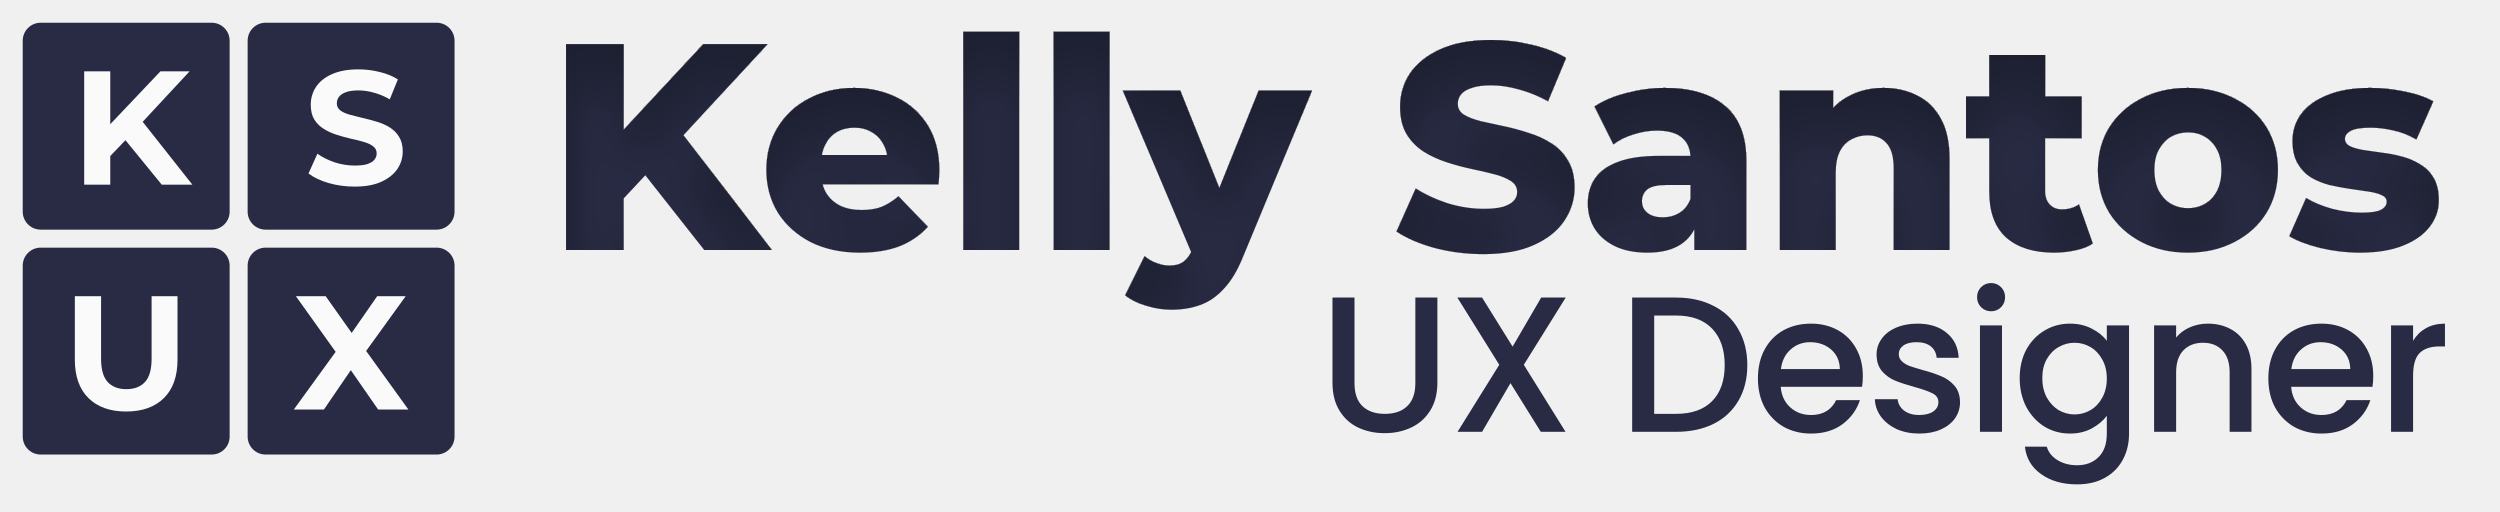
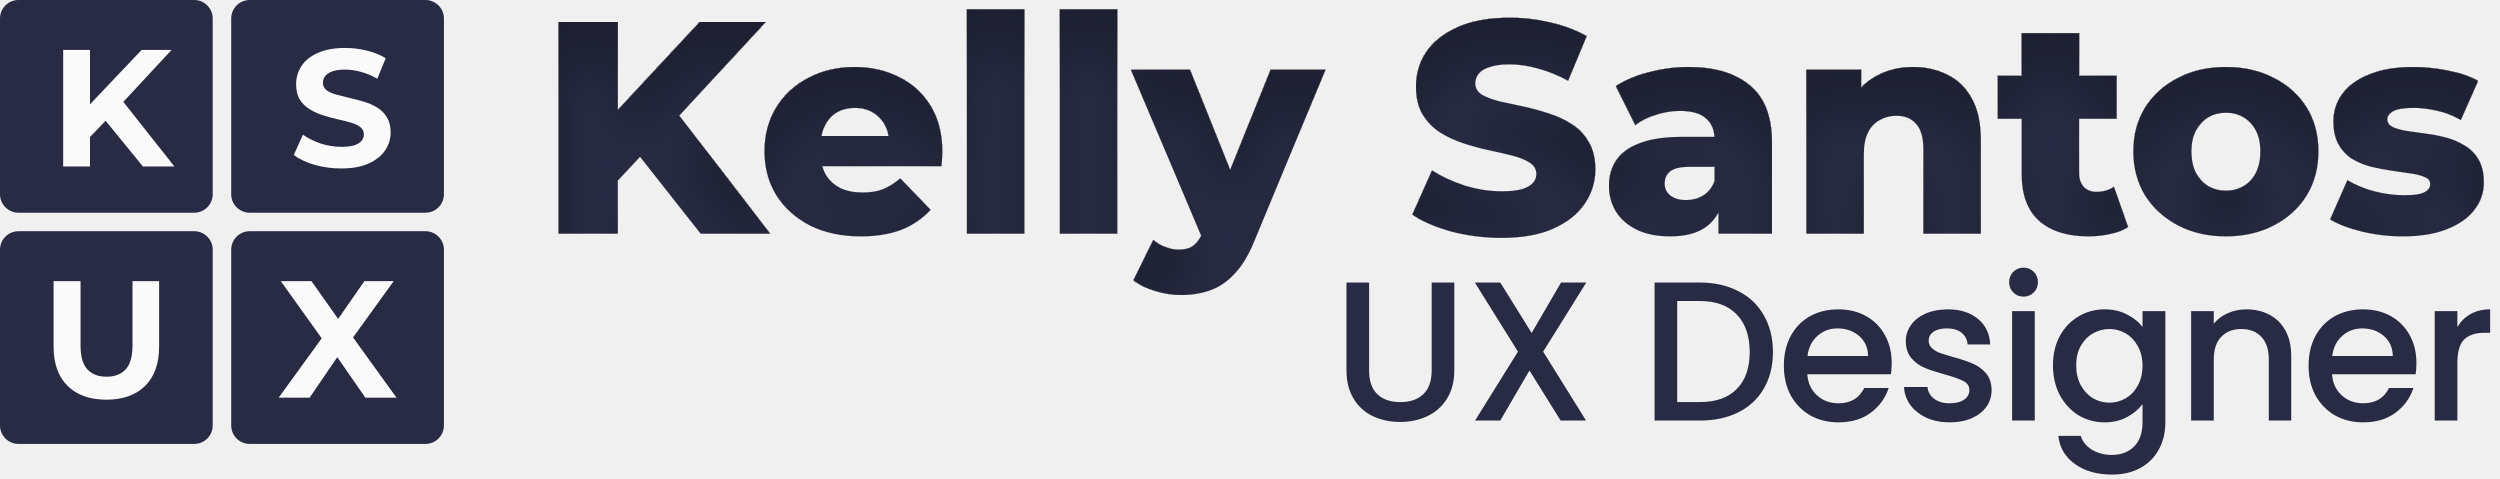
- <svg xmlns="http://www.w3.org/2000/svg" width="220" height="45" viewBox="0 0 220 45" fill="none">
+ <svg xmlns="http://www.w3.org/2000/svg" width="214" height="41" viewBox="0 0 214 41" fill="none">
  <g clip-path="url(#clip0_3644_10)">
-     <path d="M18.625 2C19.499 2 20.208 2.709 20.208 3.583V18.625C20.208 19.499 19.499 20.208 18.625 20.208H3.583C2.709 20.208 2 19.499 2 18.625V3.583C2 2.709 2.709 2 3.583 2H18.625Z" fill="#282B43" />
-     <path d="M9.475 13.97L9.347 11.305L14.12 6.275H16.685L12.382 10.906L11.099 12.274L9.475 13.97ZM7.409 16.25V6.275H9.703V16.25H7.409ZM14.234 16.25L10.686 11.904L12.197 10.265L16.928 16.25H14.234Z" fill="#FAFAFA" />
-     <path d="M38.417 2H23.375C22.5 2 21.792 2.709 21.792 3.583V18.625C21.792 19.499 22.5 20.208 23.375 20.208H38.417C39.291 20.208 40 19.499 40 18.625V3.583C40 2.709 39.291 2 38.417 2Z" fill="#282B43" />
-     <path d="M31.208 16.421C30.41 16.421 29.646 16.317 28.914 16.108C28.183 15.889 27.594 15.609 27.147 15.267L27.931 13.528C28.358 13.832 28.862 14.084 29.441 14.284C30.03 14.473 30.624 14.569 31.223 14.569C31.679 14.569 32.044 14.526 32.32 14.44C32.605 14.345 32.814 14.217 32.947 14.056C33.08 13.894 33.146 13.709 33.146 13.5C33.146 13.234 33.042 13.025 32.833 12.873C32.624 12.711 32.348 12.583 32.006 12.488C31.664 12.383 31.284 12.289 30.866 12.203C30.458 12.108 30.045 11.994 29.627 11.861C29.218 11.728 28.843 11.557 28.501 11.348C28.159 11.139 27.879 10.864 27.66 10.521C27.451 10.18 27.347 9.742 27.347 9.21C27.347 8.64 27.499 8.123 27.803 7.657C28.116 7.182 28.582 6.807 29.199 6.532C29.826 6.247 30.61 6.104 31.55 6.104C32.177 6.104 32.795 6.18 33.403 6.332C34.011 6.474 34.548 6.693 35.013 6.987L34.301 8.74C33.835 8.474 33.37 8.28 32.904 8.156C32.439 8.023 31.983 7.957 31.536 7.957C31.09 7.957 30.724 8.009 30.439 8.113C30.154 8.218 29.95 8.355 29.826 8.527C29.703 8.688 29.641 8.878 29.641 9.097C29.641 9.353 29.745 9.562 29.954 9.723C30.163 9.876 30.439 9.999 30.781 10.094C31.123 10.189 31.498 10.284 31.907 10.379C32.325 10.474 32.738 10.583 33.146 10.707C33.564 10.83 33.944 10.996 34.286 11.206C34.628 11.415 34.904 11.69 35.113 12.032C35.331 12.374 35.441 12.806 35.441 13.329C35.441 13.889 35.284 14.402 34.97 14.868C34.657 15.333 34.187 15.709 33.56 15.993C32.942 16.279 32.158 16.421 31.208 16.421Z" fill="#FAFAFA" />
-     <path d="M18.625 21.792H3.583C2.709 21.792 2 22.5 2 23.375V38.417C2 39.291 2.709 40 3.583 40H18.625C19.499 40 20.208 39.291 20.208 38.417V23.375C20.208 22.5 19.499 21.792 18.625 21.792Z" fill="#282B43" />
-     <path d="M11.104 36.213C9.688 36.213 8.581 35.818 7.783 35.03C6.985 34.241 6.586 33.116 6.586 31.653V26.067H8.895V31.567C8.895 32.517 9.09 33.201 9.479 33.619C9.869 34.037 10.415 34.246 11.118 34.246C11.821 34.246 12.367 34.037 12.757 33.619C13.146 33.201 13.341 32.517 13.341 31.567V26.067H15.621V31.653C15.621 33.116 15.222 34.241 14.424 35.03C13.626 35.818 12.519 36.213 11.104 36.213Z" fill="#FAFAFA" />
-     <path d="M38.417 21.792H23.375C22.5 21.792 21.792 22.5 21.792 23.375V38.417C21.792 39.291 22.5 40 23.375 40H38.417C39.291 40 40 39.291 40 38.417V23.375C40 22.5 39.291 21.792 38.417 21.792Z" fill="#282B43" />
-     <path d="M25.852 36.042L30.142 30.128V31.809L26.038 26.067H28.66L31.495 30.071L30.398 30.085L33.191 26.067H35.699L31.623 31.71V30.057L35.941 36.042H33.276L30.341 31.809H31.395L28.503 36.042H25.852Z" fill="#FAFAFA" />
+     <path d="M16.625 0C17.499 2.06136e-06 18.208 0.709 18.208 1.583V16.625C18.208 17.499 17.499 18.208 16.625 18.208H1.583C0.709 18.208 2.06137e-06 17.499 0 16.625V1.583C0 0.709 0.709 0 1.583 0H16.625Z" fill="#282B43" />
+     <path d="M7.475 11.97L7.347 9.305L12.12 4.275H14.685L10.382 8.906L9.099 10.274L7.475 11.97ZM5.409 14.25V4.275H7.703V14.25H5.409ZM12.234 14.25L8.686 9.904L10.197 8.265L14.928 14.25H12.234Z" fill="#FAFAFA" />
+     <path d="M36.417 0H21.375C20.5 0 19.792 0.709 19.792 1.583V16.625C19.792 17.499 20.5 18.208 21.375 18.208H36.417C37.291 18.208 38 17.499 38 16.625V1.583C38 0.709 37.291 0 36.417 0Z" fill="#282B43" />
+     <path d="M29.208 14.421C28.41 14.421 27.646 14.316 26.914 14.107C26.183 13.889 25.594 13.609 25.147 13.267L25.931 11.528C26.358 11.832 26.862 12.084 27.441 12.284C28.03 12.473 28.624 12.569 29.223 12.569C29.679 12.569 30.044 12.526 30.32 12.44C30.605 12.345 30.814 12.217 30.947 12.056C31.08 11.894 31.146 11.709 31.146 11.5C31.146 11.234 31.042 11.025 30.833 10.873C30.624 10.711 30.348 10.583 30.006 10.488C29.664 10.383 29.284 10.289 28.866 10.203C28.458 10.108 28.045 9.994 27.627 9.861C27.218 9.728 26.843 9.557 26.501 9.348C26.159 9.139 25.879 8.864 25.66 8.521C25.451 8.18 25.347 7.742 25.347 7.21C25.347 6.641 25.499 6.123 25.803 5.657C26.116 5.182 26.582 4.807 27.199 4.532C27.826 4.247 28.61 4.104 29.55 4.104C30.177 4.104 30.795 4.18 31.403 4.332C32.011 4.474 32.548 4.693 33.013 4.987L32.301 6.74C31.835 6.474 31.37 6.279 30.904 6.156C30.439 6.023 29.983 5.957 29.536 5.957C29.09 5.957 28.724 6.009 28.439 6.113C28.154 6.218 27.95 6.356 27.826 6.527C27.703 6.688 27.641 6.878 27.641 7.096C27.641 7.353 27.745 7.562 27.954 7.723C28.163 7.875 28.439 7.999 28.781 8.094C29.123 8.189 29.498 8.284 29.907 8.379C30.325 8.474 30.738 8.583 31.146 8.707C31.564 8.83 31.944 8.996 32.286 9.206C32.628 9.415 32.904 9.69 33.113 10.032C33.331 10.374 33.441 10.806 33.441 11.329C33.441 11.889 33.284 12.402 32.97 12.868C32.657 13.333 32.187 13.709 31.56 13.993C30.942 14.278 30.158 14.421 29.208 14.421Z" fill="#FAFAFA" />
+     <path d="M16.625 19.792H1.583C0.709 19.792 0 20.5 0 21.375V36.417C0 37.291 0.709 38 1.583 38H16.625C17.499 38 18.208 37.291 18.208 36.417V21.375C18.208 20.5 17.499 19.792 16.625 19.792Z" fill="#282B43" />
+     <path d="M9.104 34.213C7.688 34.213 6.581 33.818 5.783 33.03C4.985 32.241 4.586 31.116 4.586 29.653V24.067H6.895V29.567C6.895 30.517 7.09 31.201 7.479 31.619C7.869 32.037 8.415 32.246 9.118 32.246C9.821 32.246 10.367 32.037 10.757 31.619C11.146 31.201 11.341 30.517 11.341 29.567V24.067H13.621V29.653C13.621 31.116 13.222 32.241 12.424 33.03C11.626 33.818 10.519 34.213 9.104 34.213Z" fill="#FAFAFA" />
+     <path d="M36.417 19.792H21.375C20.5 19.792 19.792 20.5 19.792 21.375V36.417C19.792 37.291 20.5 38 21.375 38H36.417C37.291 38 38 37.291 38 36.417V21.375C38 20.5 37.291 19.792 36.417 19.792Z" fill="#282B43" />
+     <path d="M23.852 34.042L28.142 28.128V29.809L24.038 24.067H26.66L29.495 28.071L28.398 28.085L31.191 24.067H33.699L29.623 29.71V28.057L33.941 34.042H31.276L28.341 29.809H29.395L26.503 34.042H23.852Z" fill="#FAFAFA" />
  </g>
  <g filter="url(#filter0_i_3644_10)">
-     <path d="M54.393 17.988L54.108 12.243L61.898 3.883H67.541L59.776 12.294L56.929 15.271L54.393 17.988ZM49.812 22V3.883H54.885V22H49.812ZM61.976 22L56.075 14.52L59.414 10.948L67.929 22H61.976ZM75.675 22.233C74.018 22.233 72.569 21.922 71.326 21.301C70.101 20.663 69.144 19.8 68.454 18.713C67.781 17.609 67.444 16.358 67.444 14.96C67.444 13.562 67.772 12.32 68.428 11.233C69.101 10.129 70.024 9.275 71.197 8.671C72.37 8.05 73.69 7.739 75.157 7.739C76.537 7.739 77.797 8.024 78.936 8.593C80.075 9.145 80.98 9.965 81.653 11.052C82.326 12.139 82.663 13.459 82.663 15.012C82.663 15.184 82.654 15.383 82.637 15.607C82.62 15.832 82.602 16.039 82.585 16.228H71.482V13.64H79.971L78.108 14.365C78.125 13.726 78.004 13.174 77.745 12.708C77.504 12.243 77.159 11.88 76.71 11.621C76.278 11.363 75.769 11.233 75.183 11.233C74.596 11.233 74.079 11.363 73.63 11.621C73.199 11.88 72.862 12.251 72.621 12.734C72.379 13.2 72.258 13.752 72.258 14.391V15.141C72.258 15.832 72.396 16.427 72.672 16.927C72.966 17.427 73.38 17.816 73.915 18.092C74.45 18.351 75.088 18.48 75.83 18.48C76.52 18.48 77.107 18.385 77.59 18.195C78.09 17.988 78.582 17.678 79.065 17.264L81.653 19.955C80.98 20.697 80.152 21.267 79.169 21.663C78.185 22.043 77.02 22.233 75.675 22.233ZM84.769 22V2.796H89.687V22H84.769ZM92.722 22V2.796H97.64V22H92.722ZM103.082 27.254C102.34 27.254 101.59 27.133 100.831 26.892C100.089 26.667 99.485 26.365 99.019 25.986L100.727 22.544C101.02 22.802 101.357 23.001 101.736 23.139C102.133 23.294 102.521 23.372 102.901 23.372C103.436 23.372 103.859 23.251 104.169 23.009C104.48 22.768 104.747 22.388 104.972 21.871L105.619 20.24L106.007 19.748L110.769 7.972H115.454L109.397 22.569C108.914 23.777 108.354 24.718 107.715 25.39C107.094 26.081 106.395 26.564 105.619 26.84C104.859 27.116 104.014 27.254 103.082 27.254ZM104.998 22.595L98.812 7.972H103.859L108.414 19.308L104.998 22.595ZM130.536 22.362C129.052 22.362 127.62 22.181 126.24 21.819C124.876 21.439 123.764 20.956 122.901 20.369L124.583 16.591C125.394 17.108 126.326 17.54 127.378 17.885C128.448 18.213 129.509 18.377 130.562 18.377C131.269 18.377 131.839 18.316 132.27 18.195C132.701 18.057 133.012 17.885 133.202 17.678C133.409 17.453 133.512 17.195 133.512 16.901C133.512 16.487 133.323 16.159 132.943 15.918C132.563 15.676 132.072 15.478 131.468 15.322C130.864 15.167 130.191 15.012 129.449 14.857C128.724 14.701 127.991 14.503 127.249 14.261C126.524 14.02 125.86 13.709 125.256 13.33C124.652 12.933 124.16 12.424 123.781 11.803C123.401 11.164 123.211 10.362 123.211 9.396C123.211 8.309 123.505 7.325 124.091 6.445C124.695 5.565 125.593 4.858 126.783 4.323C127.974 3.788 129.458 3.52 131.235 3.52C132.425 3.52 133.59 3.658 134.729 3.934C135.885 4.193 136.911 4.582 137.809 5.099L136.23 8.904C135.367 8.438 134.513 8.093 133.668 7.869C132.822 7.627 132.003 7.506 131.209 7.506C130.501 7.506 129.932 7.584 129.501 7.739C129.069 7.877 128.759 8.067 128.569 8.309C128.379 8.55 128.284 8.826 128.284 9.137C128.284 9.534 128.465 9.853 128.828 10.094C129.207 10.319 129.699 10.508 130.303 10.664C130.924 10.802 131.597 10.948 132.322 11.104C133.064 11.259 133.797 11.457 134.522 11.699C135.264 11.923 135.937 12.234 136.541 12.631C137.144 13.01 137.628 13.519 137.99 14.158C138.369 14.779 138.559 15.564 138.559 16.513C138.559 17.566 138.257 18.541 137.653 19.438C137.067 20.318 136.178 21.025 134.988 21.56C133.814 22.095 132.33 22.362 130.536 22.362ZM149.1 22V19.386L148.763 18.739V13.925C148.763 13.148 148.522 12.553 148.039 12.139C147.573 11.708 146.822 11.492 145.787 11.492C145.114 11.492 144.433 11.604 143.742 11.829C143.052 12.036 142.466 12.329 141.982 12.708L140.326 9.37C141.12 8.852 142.069 8.455 143.173 8.179C144.295 7.886 145.407 7.739 146.512 7.739C148.789 7.739 150.549 8.265 151.792 9.318C153.051 10.353 153.681 11.984 153.681 14.21V22H149.1ZM144.959 22.233C143.837 22.233 142.888 22.043 142.112 21.663C141.335 21.284 140.74 20.766 140.326 20.111C139.929 19.455 139.731 18.722 139.731 17.911C139.731 17.048 139.946 16.306 140.378 15.685C140.826 15.046 141.508 14.563 142.422 14.236C143.337 13.89 144.519 13.718 145.968 13.718H149.281V16.28H146.641C145.847 16.28 145.287 16.41 144.959 16.668C144.648 16.927 144.493 17.272 144.493 17.704C144.493 18.135 144.657 18.48 144.985 18.739C145.313 18.998 145.761 19.127 146.331 19.127C146.865 19.127 147.349 18.998 147.78 18.739C148.229 18.463 148.556 18.049 148.763 17.497L149.436 19.308C149.178 20.274 148.669 21.008 147.909 21.508C147.167 21.991 146.184 22.233 144.959 22.233ZM165.761 7.739C166.848 7.739 167.831 7.963 168.711 8.412C169.591 8.843 170.281 9.516 170.782 10.431C171.3 11.345 171.558 12.527 171.558 13.977V22H166.641V14.779C166.641 13.778 166.434 13.053 166.02 12.605C165.623 12.139 165.062 11.906 164.337 11.906C163.82 11.906 163.345 12.027 162.914 12.268C162.482 12.493 162.146 12.847 161.904 13.33C161.663 13.813 161.542 14.443 161.542 15.219V22H156.625V7.972H161.309V11.958L160.403 10.793C160.938 9.775 161.671 9.016 162.603 8.516C163.535 7.998 164.588 7.739 165.761 7.739ZM180.749 22.233C178.954 22.233 177.557 21.793 176.556 20.913C175.555 20.016 175.055 18.67 175.055 16.875V4.84H179.972V16.824C179.972 17.324 180.11 17.721 180.386 18.014C180.662 18.29 181.016 18.428 181.447 18.428C182.034 18.428 182.535 18.282 182.949 17.988L184.165 21.431C183.751 21.707 183.242 21.905 182.638 22.026C182.034 22.164 181.404 22.233 180.749 22.233ZM173.01 12.165V8.49H183.182V12.165H173.01ZM192.536 22.233C191.001 22.233 189.638 21.922 188.447 21.301C187.256 20.68 186.316 19.826 185.626 18.739C184.953 17.635 184.616 16.375 184.616 14.96C184.616 13.545 184.953 12.294 185.626 11.207C186.316 10.12 187.256 9.275 188.447 8.671C189.638 8.05 191.001 7.739 192.536 7.739C194.072 7.739 195.435 8.05 196.626 8.671C197.833 9.275 198.774 10.12 199.447 11.207C200.12 12.294 200.456 13.545 200.456 14.96C200.456 16.375 200.12 17.635 199.447 18.739C198.774 19.826 197.833 20.68 196.626 21.301C195.435 21.922 194.072 22.233 192.536 22.233ZM192.536 18.325C193.106 18.325 193.606 18.195 194.037 17.937C194.486 17.678 194.84 17.298 195.099 16.798C195.357 16.28 195.487 15.668 195.487 14.96C195.487 14.253 195.357 13.657 195.099 13.174C194.84 12.674 194.486 12.294 194.037 12.036C193.606 11.777 193.106 11.647 192.536 11.647C191.984 11.647 191.484 11.777 191.035 12.036C190.604 12.294 190.25 12.674 189.974 13.174C189.715 13.657 189.586 14.253 189.586 14.96C189.586 15.668 189.715 16.28 189.974 16.798C190.25 17.298 190.604 17.678 191.035 17.937C191.484 18.195 191.984 18.325 192.536 18.325ZM207.672 22.233C206.482 22.233 205.317 22.095 204.178 21.819C203.057 21.543 202.151 21.198 201.461 20.784L202.936 17.419C203.592 17.816 204.36 18.135 205.239 18.377C206.119 18.601 206.982 18.713 207.828 18.713C208.656 18.713 209.225 18.627 209.536 18.454C209.864 18.282 210.028 18.049 210.028 17.755C210.028 17.479 209.872 17.281 209.562 17.16C209.268 17.022 208.872 16.919 208.371 16.849C207.888 16.78 207.353 16.703 206.767 16.617C206.18 16.53 205.585 16.418 204.981 16.28C204.394 16.125 203.85 15.9 203.35 15.607C202.867 15.297 202.479 14.883 202.185 14.365C201.892 13.847 201.745 13.192 201.745 12.398C201.745 11.501 202.004 10.707 202.522 10.017C203.057 9.309 203.833 8.757 204.851 8.36C205.869 7.946 207.112 7.739 208.578 7.739C209.562 7.739 210.554 7.843 211.555 8.05C212.573 8.24 213.427 8.533 214.117 8.93L212.642 12.268C211.952 11.872 211.261 11.604 210.571 11.466C209.881 11.311 209.225 11.233 208.604 11.233C207.776 11.233 207.189 11.328 206.844 11.518C206.516 11.708 206.352 11.941 206.352 12.217C206.352 12.493 206.499 12.708 206.792 12.864C207.086 13.002 207.474 13.114 207.957 13.2C208.457 13.269 209.001 13.347 209.588 13.433C210.174 13.502 210.761 13.614 211.348 13.77C211.952 13.925 212.495 14.158 212.978 14.468C213.479 14.762 213.875 15.167 214.169 15.685C214.462 16.185 214.609 16.832 214.609 17.626C214.609 18.489 214.341 19.265 213.806 19.955C213.289 20.645 212.512 21.198 211.477 21.612C210.459 22.026 209.191 22.233 207.672 22.233Z" fill="#282B43" />
+     <path d="M52.393 15.988L52.108 10.243L59.898 1.883H65.541L57.776 10.294L54.929 13.271L52.393 15.988ZM47.812 20V1.883H52.885V20H47.812ZM59.976 20L54.075 12.52L57.414 8.948L65.929 20H59.976ZM73.675 20.233C72.018 20.233 70.569 19.922 69.326 19.301C68.101 18.663 67.144 17.8 66.454 16.713C65.781 15.609 65.444 14.358 65.444 12.96C65.444 11.562 65.772 10.32 66.428 9.233C67.101 8.129 68.024 7.275 69.197 6.671C70.37 6.05 71.69 5.739 73.157 5.739C74.537 5.739 75.797 6.024 76.936 6.593C78.075 7.145 78.98 7.965 79.653 9.052C80.326 10.139 80.663 11.459 80.663 13.012C80.663 13.184 80.654 13.383 80.637 13.607C80.62 13.832 80.602 14.039 80.585 14.228H69.482V11.64H77.971L76.108 12.365C76.125 11.726 76.004 11.174 75.745 10.708C75.504 10.243 75.159 9.88 74.71 9.621C74.278 9.363 73.769 9.233 73.183 9.233C72.596 9.233 72.079 9.363 71.63 9.621C71.199 9.88 70.862 10.251 70.621 10.734C70.379 11.2 70.258 11.752 70.258 12.391V13.141C70.258 13.832 70.396 14.427 70.672 14.927C70.966 15.428 71.38 15.816 71.915 16.092C72.45 16.351 73.088 16.48 73.83 16.48C74.52 16.48 75.107 16.385 75.59 16.195C76.09 15.988 76.582 15.678 77.065 15.264L79.653 17.955C78.98 18.697 78.152 19.267 77.169 19.663C76.185 20.043 75.02 20.233 73.675 20.233ZM82.769 20V0.796H87.687V20H82.769ZM90.722 20V0.796H95.64V20H90.722ZM101.082 25.254C100.34 25.254 99.59 25.133 98.831 24.892C98.089 24.667 97.485 24.365 97.019 23.986L98.727 20.544C99.02 20.802 99.357 21.001 99.736 21.139C100.133 21.294 100.521 21.372 100.901 21.372C101.436 21.372 101.859 21.251 102.169 21.009C102.48 20.768 102.747 20.388 102.972 19.871L103.619 18.24L104.007 17.748L108.769 5.972H113.454L107.397 20.569C106.914 21.777 106.354 22.718 105.715 23.39C105.094 24.081 104.395 24.564 103.619 24.84C102.859 25.116 102.014 25.254 101.082 25.254ZM102.998 20.595L96.812 5.972H101.859L106.414 17.308L102.998 20.595ZM128.536 20.362C127.052 20.362 125.62 20.181 124.24 19.819C122.876 19.439 121.764 18.956 120.901 18.369L122.583 14.591C123.394 15.108 124.326 15.54 125.378 15.885C126.448 16.213 127.509 16.377 128.562 16.377C129.269 16.377 129.839 16.316 130.27 16.195C130.701 16.057 131.012 15.885 131.202 15.678C131.409 15.453 131.512 15.195 131.512 14.901C131.512 14.487 131.323 14.159 130.943 13.918C130.563 13.676 130.072 13.478 129.468 13.322C128.864 13.167 128.191 13.012 127.449 12.857C126.724 12.701 125.991 12.503 125.249 12.261C124.524 12.02 123.86 11.709 123.256 11.33C122.652 10.933 122.16 10.424 121.781 9.803C121.401 9.164 121.211 8.362 121.211 7.396C121.211 6.309 121.505 5.325 122.091 4.445C122.695 3.565 123.593 2.858 124.783 2.323C125.974 1.788 127.458 1.52 129.235 1.52C130.425 1.52 131.59 1.658 132.729 1.935C133.885 2.193 134.911 2.582 135.809 3.099L134.23 6.904C133.367 6.438 132.513 6.093 131.668 5.869C130.822 5.627 130.003 5.506 129.209 5.506C128.501 5.506 127.932 5.584 127.501 5.739C127.069 5.877 126.759 6.067 126.569 6.309C126.379 6.55 126.284 6.826 126.284 7.137C126.284 7.534 126.465 7.853 126.828 8.094C127.207 8.319 127.699 8.508 128.303 8.664C128.924 8.802 129.597 8.948 130.322 9.104C131.064 9.259 131.797 9.457 132.522 9.699C133.264 9.923 133.937 10.234 134.541 10.631C135.144 11.01 135.628 11.519 135.99 12.158C136.369 12.779 136.559 13.564 136.559 14.513C136.559 15.566 136.257 16.541 135.653 17.438C135.067 18.318 134.178 19.025 132.988 19.56C131.814 20.095 130.33 20.362 128.536 20.362ZM147.1 20V17.386L146.763 16.739V11.925C146.763 11.148 146.522 10.553 146.039 10.139C145.573 9.708 144.822 9.492 143.787 9.492C143.114 9.492 142.433 9.604 141.742 9.828C141.052 10.036 140.466 10.329 139.982 10.708L138.326 7.37C139.12 6.852 140.069 6.455 141.173 6.179C142.295 5.886 143.407 5.739 144.512 5.739C146.789 5.739 148.549 6.265 149.792 7.318C151.051 8.353 151.681 9.984 151.681 12.21V20H147.1ZM142.959 20.233C141.837 20.233 140.888 20.043 140.112 19.663C139.335 19.284 138.74 18.766 138.326 18.111C137.929 17.455 137.731 16.722 137.731 15.911C137.731 15.048 137.946 14.306 138.378 13.685C138.826 13.046 139.508 12.563 140.422 12.236C141.337 11.89 142.519 11.718 143.968 11.718H147.281V14.28H144.641C143.847 14.28 143.287 14.409 142.959 14.668C142.648 14.927 142.493 15.272 142.493 15.704C142.493 16.135 142.657 16.48 142.985 16.739C143.313 16.998 143.761 17.127 144.331 17.127C144.865 17.127 145.349 16.998 145.78 16.739C146.229 16.463 146.556 16.049 146.763 15.497L147.436 17.308C147.178 18.274 146.669 19.008 145.909 19.508C145.167 19.991 144.184 20.233 142.959 20.233ZM163.761 5.739C164.848 5.739 165.831 5.963 166.711 6.412C167.591 6.843 168.281 7.516 168.782 8.431C169.3 9.345 169.558 10.527 169.558 11.977V20H164.641V12.779C164.641 11.778 164.434 11.053 164.02 10.605C163.623 10.139 163.062 9.906 162.337 9.906C161.82 9.906 161.345 10.027 160.914 10.268C160.482 10.493 160.146 10.847 159.904 11.33C159.663 11.813 159.542 12.443 159.542 13.219V20H154.625V5.972H159.309V9.958L158.403 8.793C158.938 7.775 159.671 7.016 160.603 6.516C161.535 5.998 162.588 5.739 163.761 5.739ZM178.749 20.233C176.954 20.233 175.557 19.793 174.556 18.913C173.555 18.016 173.055 16.67 173.055 14.875V2.84H177.972V14.824C177.972 15.324 178.11 15.721 178.386 16.014C178.662 16.29 179.016 16.428 179.447 16.428C180.034 16.428 180.535 16.282 180.949 15.988L182.165 19.431C181.751 19.707 181.242 19.905 180.638 20.026C180.034 20.164 179.404 20.233 178.749 20.233ZM171.01 10.165V6.49H181.182V10.165H171.01ZM190.536 20.233C189.001 20.233 187.638 19.922 186.447 19.301C185.256 18.68 184.316 17.826 183.626 16.739C182.953 15.635 182.616 14.375 182.616 12.96C182.616 11.545 182.953 10.294 183.626 9.207C184.316 8.12 185.256 7.275 186.447 6.671C187.638 6.05 189.001 5.739 190.536 5.739C192.072 5.739 193.435 6.05 194.626 6.671C195.833 7.275 196.774 8.12 197.447 9.207C198.12 10.294 198.456 11.545 198.456 12.96C198.456 14.375 198.12 15.635 197.447 16.739C196.774 17.826 195.833 18.68 194.626 19.301C193.435 19.922 192.072 20.233 190.536 20.233ZM190.536 16.325C191.106 16.325 191.606 16.195 192.037 15.937C192.486 15.678 192.84 15.298 193.099 14.798C193.357 14.28 193.487 13.668 193.487 12.96C193.487 12.253 193.357 11.657 193.099 11.174C192.84 10.674 192.486 10.294 192.037 10.036C191.606 9.777 191.106 9.647 190.536 9.647C189.984 9.647 189.484 9.777 189.035 10.036C188.604 10.294 188.25 10.674 187.974 11.174C187.715 11.657 187.586 12.253 187.586 12.96C187.586 13.668 187.715 14.28 187.974 14.798C188.25 15.298 188.604 15.678 189.035 15.937C189.484 16.195 189.984 16.325 190.536 16.325ZM205.672 20.233C204.482 20.233 203.317 20.095 202.178 19.819C201.057 19.543 200.151 19.198 199.461 18.784L200.936 15.419C201.592 15.816 202.36 16.135 203.239 16.377C204.119 16.601 204.982 16.713 205.828 16.713C206.656 16.713 207.225 16.627 207.536 16.454C207.864 16.282 208.028 16.049 208.028 15.755C208.028 15.479 207.872 15.281 207.562 15.16C207.268 15.022 206.872 14.918 206.371 14.85C205.888 14.78 205.353 14.703 204.767 14.617C204.18 14.53 203.585 14.418 202.981 14.28C202.394 14.125 201.85 13.9 201.35 13.607C200.867 13.297 200.479 12.883 200.185 12.365C199.892 11.847 199.745 11.192 199.745 10.398C199.745 9.501 200.004 8.707 200.522 8.017C201.057 7.309 201.833 6.757 202.851 6.36C203.869 5.946 205.112 5.739 206.578 5.739C207.562 5.739 208.554 5.843 209.555 6.05C210.573 6.24 211.427 6.533 212.117 6.93L210.642 10.268C209.952 9.872 209.261 9.604 208.571 9.466C207.881 9.311 207.225 9.233 206.604 9.233C205.776 9.233 205.189 9.328 204.844 9.518C204.516 9.708 204.352 9.941 204.352 10.217C204.352 10.493 204.499 10.708 204.792 10.864C205.086 11.002 205.474 11.114 205.957 11.2C206.457 11.269 207.001 11.347 207.588 11.433C208.174 11.502 208.761 11.614 209.348 11.77C209.952 11.925 210.495 12.158 210.978 12.468C211.479 12.762 211.875 13.167 212.169 13.685C212.462 14.185 212.609 14.832 212.609 15.626C212.609 16.489 212.341 17.265 211.806 17.955C211.289 18.645 210.512 19.198 209.477 19.612C208.459 20.026 207.191 20.233 205.672 20.233Z" fill="#282B43" />
  </g>
-   <path d="M119.196 26.185V33.716C119.196 34.611 119.428 35.286 119.893 35.739C120.369 36.192 121.026 36.419 121.865 36.419C122.715 36.419 123.372 36.192 123.837 35.739C124.313 35.286 124.551 34.611 124.551 33.716V26.185H126.489V33.682C126.489 34.645 126.279 35.461 125.86 36.13C125.441 36.799 124.88 37.297 124.177 37.626C123.474 37.955 122.698 38.119 121.848 38.119C120.998 38.119 120.222 37.955 119.519 37.626C118.828 37.297 118.278 36.799 117.87 36.13C117.462 35.461 117.258 34.645 117.258 33.682V26.185H119.196ZM134.095 32.101L137.767 38H135.591L132.922 33.716L130.423 38H128.264L131.936 32.101L128.247 26.185H130.423L133.109 30.503L135.625 26.185H137.784L134.095 32.101ZM147.49 26.185C148.748 26.185 149.847 26.429 150.788 26.916C151.74 27.392 152.471 28.083 152.981 28.99C153.502 29.885 153.763 30.934 153.763 32.135C153.763 33.336 153.502 34.379 152.981 35.263C152.471 36.147 151.74 36.827 150.788 37.303C149.847 37.768 148.748 38 147.49 38H143.631V26.185H147.49ZM147.49 36.419C148.873 36.419 149.932 36.045 150.669 35.297C151.406 34.549 151.774 33.495 151.774 32.135C151.774 30.764 151.406 29.693 150.669 28.922C149.932 28.151 148.873 27.766 147.49 27.766H145.569V36.419H147.49ZM163.929 33.087C163.929 33.438 163.906 33.756 163.861 34.039H156.704C156.76 34.787 157.038 35.388 157.537 35.841C158.035 36.294 158.647 36.521 159.373 36.521C160.415 36.521 161.152 36.085 161.583 35.212H163.674C163.39 36.073 162.875 36.782 162.127 37.337C161.39 37.881 160.472 38.153 159.373 38.153C158.477 38.153 157.673 37.955 156.959 37.558C156.256 37.15 155.701 36.583 155.293 35.858C154.896 35.121 154.698 34.271 154.698 33.308C154.698 32.345 154.89 31.5 155.276 30.775C155.672 30.038 156.222 29.472 156.925 29.075C157.639 28.678 158.455 28.48 159.373 28.48C160.257 28.48 161.044 28.673 161.736 29.058C162.427 29.443 162.965 29.987 163.351 30.69C163.736 31.381 163.929 32.18 163.929 33.087ZM161.906 32.475C161.894 31.761 161.639 31.189 161.141 30.758C160.642 30.327 160.024 30.112 159.288 30.112C158.619 30.112 158.047 30.327 157.571 30.758C157.095 31.177 156.811 31.75 156.721 32.475H161.906ZM168.896 38.153C168.159 38.153 167.496 38.023 166.907 37.762C166.329 37.49 165.87 37.127 165.53 36.674C165.19 36.209 165.009 35.694 164.986 35.127H166.992C167.026 35.524 167.213 35.858 167.553 36.13C167.904 36.391 168.341 36.521 168.862 36.521C169.406 36.521 169.825 36.419 170.12 36.215C170.426 36 170.579 35.728 170.579 35.399C170.579 35.048 170.409 34.787 170.069 34.617C169.74 34.447 169.213 34.26 168.488 34.056C167.785 33.863 167.213 33.676 166.771 33.495C166.329 33.314 165.944 33.036 165.615 32.662C165.298 32.288 165.139 31.795 165.139 31.183C165.139 30.684 165.286 30.231 165.581 29.823C165.876 29.404 166.295 29.075 166.839 28.837C167.394 28.599 168.029 28.48 168.743 28.48C169.808 28.48 170.664 28.752 171.31 29.296C171.967 29.829 172.319 30.56 172.364 31.489H170.426C170.392 31.07 170.222 30.735 169.916 30.486C169.61 30.237 169.196 30.112 168.675 30.112C168.165 30.112 167.774 30.208 167.502 30.401C167.23 30.594 167.094 30.849 167.094 31.166C167.094 31.415 167.185 31.625 167.366 31.795C167.547 31.965 167.768 32.101 168.029 32.203C168.29 32.294 168.675 32.413 169.185 32.56C169.865 32.741 170.42 32.928 170.851 33.121C171.293 33.302 171.673 33.574 171.99 33.937C172.307 34.3 172.472 34.781 172.483 35.382C172.483 35.915 172.336 36.391 172.041 36.81C171.746 37.229 171.327 37.558 170.783 37.796C170.25 38.034 169.621 38.153 168.896 38.153ZM175.223 27.392C174.872 27.392 174.577 27.273 174.339 27.035C174.101 26.797 173.982 26.502 173.982 26.151C173.982 25.8 174.101 25.505 174.339 25.267C174.577 25.029 174.872 24.91 175.223 24.91C175.563 24.91 175.852 25.029 176.09 25.267C176.328 25.505 176.447 25.8 176.447 26.151C176.447 26.502 176.328 26.797 176.09 27.035C175.852 27.273 175.563 27.392 175.223 27.392ZM176.175 28.633V38H174.237V28.633H176.175ZM182.153 28.48C182.879 28.48 183.519 28.627 184.074 28.922C184.641 29.205 185.083 29.562 185.4 29.993V28.633H187.355V38.153C187.355 39.014 187.174 39.779 186.811 40.448C186.449 41.128 185.922 41.661 185.23 42.046C184.55 42.431 183.734 42.624 182.782 42.624C181.513 42.624 180.459 42.324 179.62 41.723C178.782 41.134 178.306 40.329 178.192 39.309H180.113C180.261 39.796 180.572 40.187 181.048 40.482C181.536 40.788 182.114 40.941 182.782 40.941C183.564 40.941 184.193 40.703 184.669 40.227C185.157 39.751 185.4 39.06 185.4 38.153V36.589C185.072 37.031 184.624 37.405 184.057 37.711C183.502 38.006 182.867 38.153 182.153 38.153C181.337 38.153 180.589 37.949 179.909 37.541C179.241 37.122 178.708 36.544 178.311 35.807C177.926 35.059 177.733 34.215 177.733 33.274C177.733 32.333 177.926 31.5 178.311 30.775C178.708 30.05 179.241 29.489 179.909 29.092C180.589 28.684 181.337 28.48 182.153 28.48ZM185.4 33.308C185.4 32.662 185.264 32.101 184.992 31.625C184.732 31.149 184.386 30.786 183.955 30.537C183.525 30.288 183.06 30.163 182.561 30.163C182.063 30.163 181.598 30.288 181.167 30.537C180.737 30.775 180.385 31.132 180.113 31.608C179.853 32.073 179.722 32.628 179.722 33.274C179.722 33.92 179.853 34.487 180.113 34.974C180.385 35.461 180.737 35.835 181.167 36.096C181.609 36.345 182.074 36.47 182.561 36.47C183.06 36.47 183.525 36.345 183.955 36.096C184.386 35.847 184.732 35.484 184.992 35.008C185.264 34.521 185.4 33.954 185.4 33.308ZM194.287 28.48C195.024 28.48 195.681 28.633 196.259 28.939C196.848 29.245 197.307 29.698 197.636 30.299C197.965 30.9 198.129 31.625 198.129 32.475V38H196.208V32.764C196.208 31.925 195.998 31.285 195.579 30.843C195.16 30.39 194.587 30.163 193.862 30.163C193.137 30.163 192.559 30.39 192.128 30.843C191.709 31.285 191.499 31.925 191.499 32.764V38H189.561V28.633H191.499V29.704C191.816 29.319 192.219 29.018 192.706 28.803C193.205 28.588 193.732 28.48 194.287 28.48ZM208.846 33.087C208.846 33.438 208.823 33.756 208.778 34.039H201.621C201.678 34.787 201.955 35.388 202.454 35.841C202.953 36.294 203.565 36.521 204.29 36.521C205.333 36.521 206.069 36.085 206.5 35.212H208.591C208.308 36.073 207.792 36.782 207.044 37.337C206.307 37.881 205.389 38.153 204.29 38.153C203.395 38.153 202.59 37.955 201.876 37.558C201.173 37.15 200.618 36.583 200.21 35.858C199.813 35.121 199.615 34.271 199.615 33.308C199.615 32.345 199.808 31.5 200.193 30.775C200.59 30.038 201.139 29.472 201.842 29.075C202.556 28.678 203.372 28.48 204.29 28.48C205.174 28.48 205.962 28.673 206.653 29.058C207.344 29.443 207.883 29.987 208.268 30.69C208.653 31.381 208.846 32.18 208.846 33.087ZM206.823 32.475C206.812 31.761 206.557 31.189 206.058 30.758C205.559 30.327 204.942 30.112 204.205 30.112C203.536 30.112 202.964 30.327 202.488 30.758C202.012 31.177 201.729 31.75 201.638 32.475H206.823ZM212.351 29.993C212.634 29.517 213.008 29.149 213.473 28.888C213.949 28.616 214.51 28.48 215.156 28.48V30.486H214.663C213.904 30.486 213.326 30.679 212.929 31.064C212.544 31.449 212.351 32.118 212.351 33.07V38H210.413V28.633H212.351V29.993Z" fill="#282B43" />
+   <path d="M117.196 24.185V31.716C117.196 32.611 117.428 33.286 117.893 33.739C118.369 34.192 119.026 34.419 119.865 34.419C120.715 34.419 121.372 34.192 121.837 33.739C122.313 33.286 122.551 32.611 122.551 31.716V24.185H124.489V31.682C124.489 32.645 124.279 33.461 123.86 34.13C123.441 34.799 122.88 35.297 122.177 35.626C121.474 35.955 120.698 36.119 119.848 36.119C118.998 36.119 118.222 35.955 117.519 35.626C116.828 35.297 116.278 34.799 115.87 34.13C115.462 33.461 115.258 32.645 115.258 31.682V24.185H117.196ZM132.095 30.101L135.767 36H133.591L130.922 31.716L128.423 36H126.264L129.936 30.101L126.247 24.185H128.423L131.109 28.503L133.625 24.185H135.784L132.095 30.101ZM145.49 24.185C146.748 24.185 147.847 24.429 148.788 24.916C149.74 25.392 150.471 26.083 150.981 26.99C151.502 27.885 151.763 28.934 151.763 30.135C151.763 31.336 151.502 32.379 150.981 33.263C150.471 34.147 149.74 34.827 148.788 35.303C147.847 35.768 146.748 36 145.49 36H141.631V24.185H145.49ZM145.49 34.419C146.873 34.419 147.932 34.045 148.669 33.297C149.406 32.549 149.774 31.495 149.774 30.135C149.774 28.764 149.406 27.693 148.669 26.922C147.932 26.151 146.873 25.766 145.49 25.766H143.569V34.419H145.49ZM161.929 31.087C161.929 31.438 161.906 31.756 161.861 32.039H154.704C154.76 32.787 155.038 33.388 155.537 33.841C156.035 34.294 156.647 34.521 157.373 34.521C158.415 34.521 159.152 34.085 159.583 33.212H161.674C161.39 34.073 160.875 34.782 160.127 35.337C159.39 35.881 158.472 36.153 157.373 36.153C156.477 36.153 155.673 35.955 154.959 35.558C154.256 35.15 153.701 34.583 153.293 33.858C152.896 33.121 152.698 32.271 152.698 31.308C152.698 30.345 152.89 29.5 153.276 28.775C153.672 28.038 154.222 27.472 154.925 27.075C155.639 26.678 156.455 26.48 157.373 26.48C158.257 26.48 159.044 26.673 159.736 27.058C160.427 27.443 160.965 27.987 161.351 28.69C161.736 29.381 161.929 30.18 161.929 31.087ZM159.906 30.475C159.894 29.761 159.639 29.189 159.141 28.758C158.642 28.327 158.024 28.112 157.288 28.112C156.619 28.112 156.047 28.327 155.571 28.758C155.095 29.177 154.811 29.75 154.721 30.475H159.906ZM166.896 36.153C166.159 36.153 165.496 36.023 164.907 35.762C164.329 35.49 163.87 35.127 163.53 34.674C163.19 34.209 163.009 33.694 162.986 33.127H164.992C165.026 33.524 165.213 33.858 165.553 34.13C165.904 34.391 166.341 34.521 166.862 34.521C167.406 34.521 167.825 34.419 168.12 34.215C168.426 34 168.579 33.728 168.579 33.399C168.579 33.048 168.409 32.787 168.069 32.617C167.74 32.447 167.213 32.26 166.488 32.056C165.785 31.863 165.213 31.676 164.771 31.495C164.329 31.314 163.944 31.036 163.615 30.662C163.298 30.288 163.139 29.795 163.139 29.183C163.139 28.684 163.286 28.231 163.581 27.823C163.876 27.404 164.295 27.075 164.839 26.837C165.394 26.599 166.029 26.48 166.743 26.48C167.808 26.48 168.664 26.752 169.31 27.296C169.967 27.829 170.319 28.56 170.364 29.489H168.426C168.392 29.07 168.222 28.735 167.916 28.486C167.61 28.237 167.196 28.112 166.675 28.112C166.165 28.112 165.774 28.208 165.502 28.401C165.23 28.594 165.094 28.849 165.094 29.166C165.094 29.415 165.185 29.625 165.366 29.795C165.547 29.965 165.768 30.101 166.029 30.203C166.29 30.294 166.675 30.413 167.185 30.56C167.865 30.741 168.42 30.928 168.851 31.121C169.293 31.302 169.673 31.574 169.99 31.937C170.307 32.3 170.472 32.781 170.483 33.382C170.483 33.915 170.336 34.391 170.041 34.81C169.746 35.229 169.327 35.558 168.783 35.796C168.25 36.034 167.621 36.153 166.896 36.153ZM173.223 25.392C172.872 25.392 172.577 25.273 172.339 25.035C172.101 24.797 171.982 24.502 171.982 24.151C171.982 23.8 172.101 23.505 172.339 23.267C172.577 23.029 172.872 22.91 173.223 22.91C173.563 22.91 173.852 23.029 174.09 23.267C174.328 23.505 174.447 23.8 174.447 24.151C174.447 24.502 174.328 24.797 174.09 25.035C173.852 25.273 173.563 25.392 173.223 25.392ZM174.175 26.633V36H172.237V26.633H174.175ZM180.153 26.48C180.879 26.48 181.519 26.627 182.074 26.922C182.641 27.205 183.083 27.562 183.4 27.993V26.633H185.355V36.153C185.355 37.014 185.174 37.779 184.811 38.448C184.449 39.128 183.922 39.661 183.23 40.046C182.55 40.431 181.734 40.624 180.782 40.624C179.513 40.624 178.459 40.324 177.62 39.723C176.782 39.134 176.306 38.329 176.192 37.309H178.113C178.261 37.796 178.572 38.187 179.048 38.482C179.536 38.788 180.114 38.941 180.782 38.941C181.564 38.941 182.193 38.703 182.669 38.227C183.157 37.751 183.4 37.06 183.4 36.153V34.589C183.072 35.031 182.624 35.405 182.057 35.711C181.502 36.006 180.867 36.153 180.153 36.153C179.337 36.153 178.589 35.949 177.909 35.541C177.241 35.122 176.708 34.544 176.311 33.807C175.926 33.059 175.733 32.215 175.733 31.274C175.733 30.333 175.926 29.5 176.311 28.775C176.708 28.05 177.241 27.489 177.909 27.092C178.589 26.684 179.337 26.48 180.153 26.48ZM183.4 31.308C183.4 30.662 183.264 30.101 182.992 29.625C182.732 29.149 182.386 28.786 181.955 28.537C181.525 28.288 181.06 28.163 180.561 28.163C180.063 28.163 179.598 28.288 179.167 28.537C178.737 28.775 178.385 29.132 178.113 29.608C177.853 30.073 177.722 30.628 177.722 31.274C177.722 31.92 177.853 32.487 178.113 32.974C178.385 33.461 178.737 33.835 179.167 34.096C179.609 34.345 180.074 34.47 180.561 34.47C181.06 34.47 181.525 34.345 181.955 34.096C182.386 33.847 182.732 33.484 182.992 33.008C183.264 32.521 183.4 31.954 183.4 31.308ZM192.287 26.48C193.024 26.48 193.681 26.633 194.259 26.939C194.848 27.245 195.307 27.698 195.636 28.299C195.965 28.9 196.129 29.625 196.129 30.475V36H194.208V30.764C194.208 29.925 193.998 29.285 193.579 28.843C193.16 28.39 192.587 28.163 191.862 28.163C191.137 28.163 190.559 28.39 190.128 28.843C189.709 29.285 189.499 29.925 189.499 30.764V36H187.561V26.633H189.499V27.704C189.816 27.319 190.219 27.018 190.706 26.803C191.205 26.588 191.732 26.48 192.287 26.48ZM206.846 31.087C206.846 31.438 206.823 31.756 206.778 32.039H199.621C199.678 32.787 199.955 33.388 200.454 33.841C200.953 34.294 201.565 34.521 202.29 34.521C203.333 34.521 204.069 34.085 204.5 33.212H206.591C206.308 34.073 205.792 34.782 205.044 35.337C204.307 35.881 203.389 36.153 202.29 36.153C201.395 36.153 200.59 35.955 199.876 35.558C199.173 35.15 198.618 34.583 198.21 33.858C197.813 33.121 197.615 32.271 197.615 31.308C197.615 30.345 197.808 29.5 198.193 28.775C198.59 28.038 199.139 27.472 199.842 27.075C200.556 26.678 201.372 26.48 202.29 26.48C203.174 26.48 203.962 26.673 204.653 27.058C205.344 27.443 205.883 27.987 206.268 28.69C206.653 29.381 206.846 30.18 206.846 31.087ZM204.823 30.475C204.812 29.761 204.557 29.189 204.058 28.758C203.559 28.327 202.942 28.112 202.205 28.112C201.536 28.112 200.964 28.327 200.488 28.758C200.012 29.177 199.729 29.75 199.638 30.475H204.823ZM210.351 27.993C210.634 27.517 211.008 27.149 211.473 26.888C211.949 26.616 212.51 26.48 213.156 26.48V28.486H212.663C211.904 28.486 211.326 28.679 210.929 29.064C210.544 29.449 210.351 30.118 210.351 31.07V36H208.413V26.633H210.351V27.993Z" fill="#282B43" />
  <defs>
-     <filter id="filter0_i_3644_10" x="49.812" y="2.796" width="164.797" height="28.458" filterUnits="userSpaceOnUse" color-interpolation-filters="sRGB">
+     <filter id="filter0_i_3644_10" x="47.812" y="0.796" width="164.797" height="28.458" filterUnits="userSpaceOnUse" color-interpolation-filters="sRGB">
      <feFlood flood-opacity="0" result="BackgroundImageFix" />
      <feBlend mode="normal" in="SourceGraphic" in2="BackgroundImageFix" result="shape" />
      <feColorMatrix in="SourceAlpha" type="matrix" values="0 0 0 0 0 0 0 0 0 0 0 0 0 0 0 0 0 0 127 0" result="hardAlpha" />
      <feOffset dy="4" />
      <feGaussianBlur stdDeviation="2" />
      <feComposite in2="hardAlpha" operator="arithmetic" k2="-1" k3="1" />
      <feColorMatrix type="matrix" values="0 0 0 0 0 0 0 0 0 0 0 0 0 0 0 0 0 0 0.25 0" />
      <feBlend mode="normal" in2="shape" result="effect1_innerShadow_3644_10" />
    </filter>
    <clipPath id="clip0_3644_10">
-       <rect width="38" height="38" fill="white" transform="translate(2 2)" />
+       <rect width="38" height="38" fill="white" />
    </clipPath>
  </defs>
</svg>
